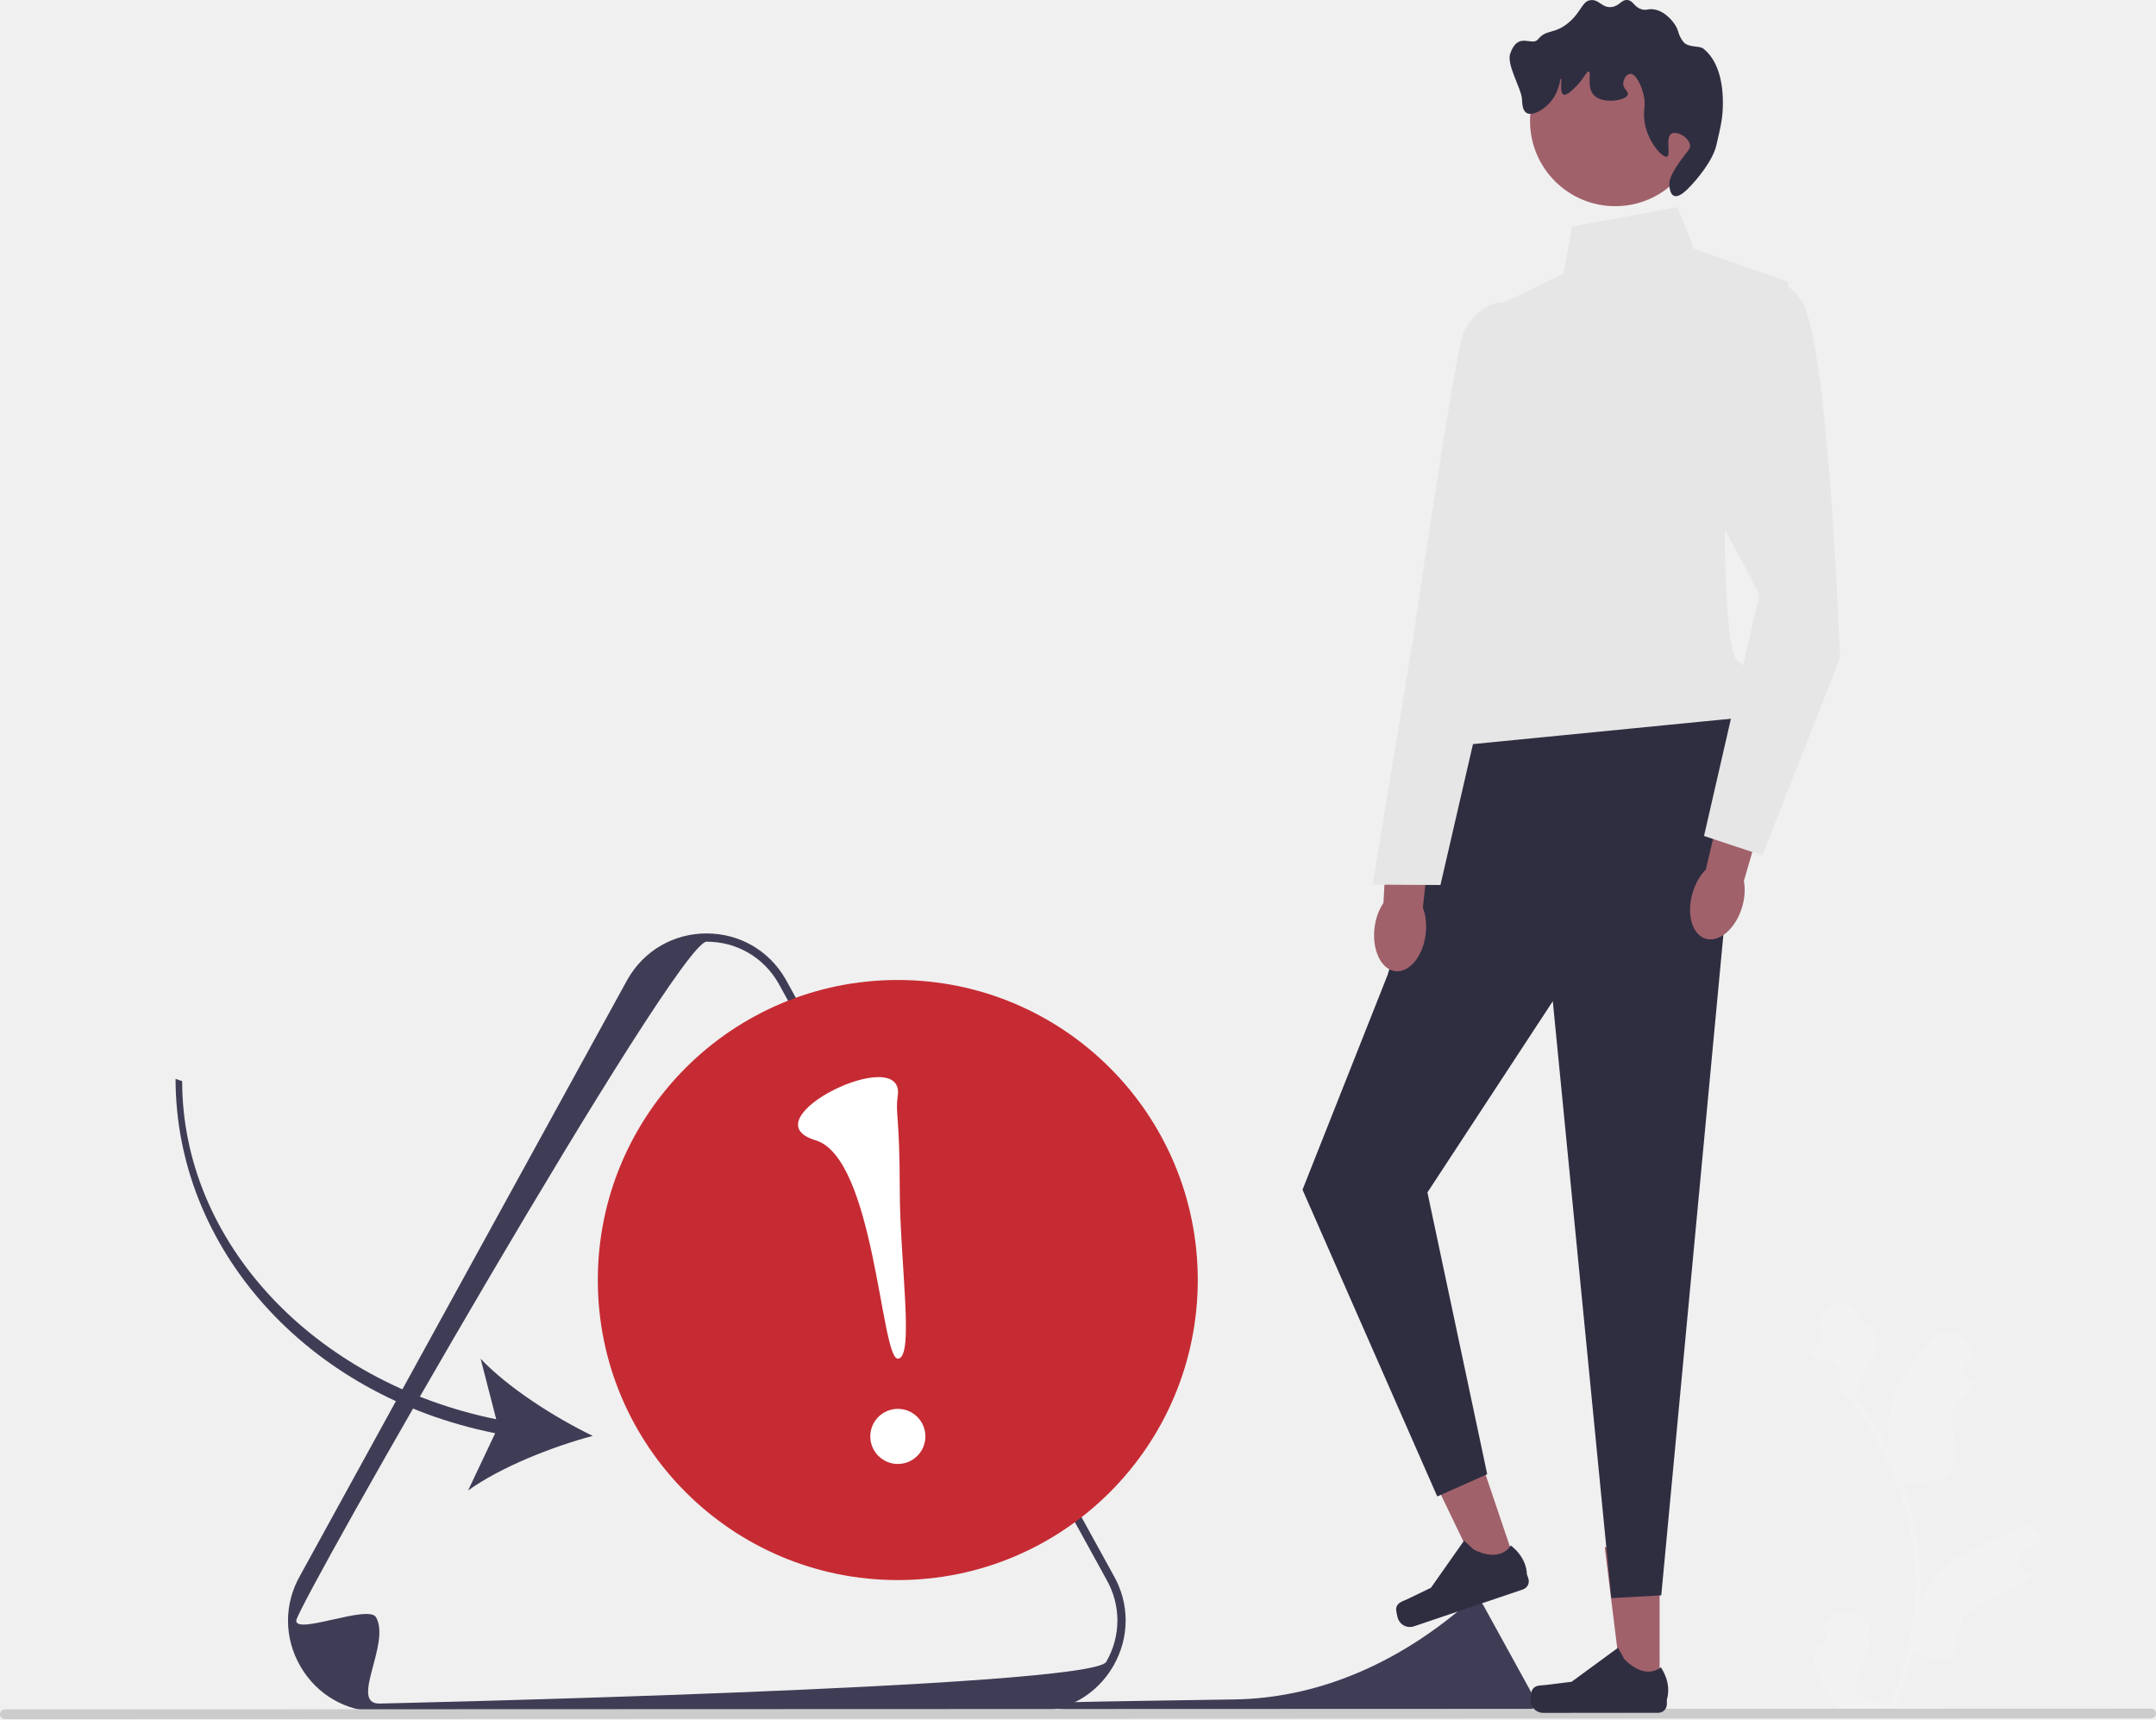
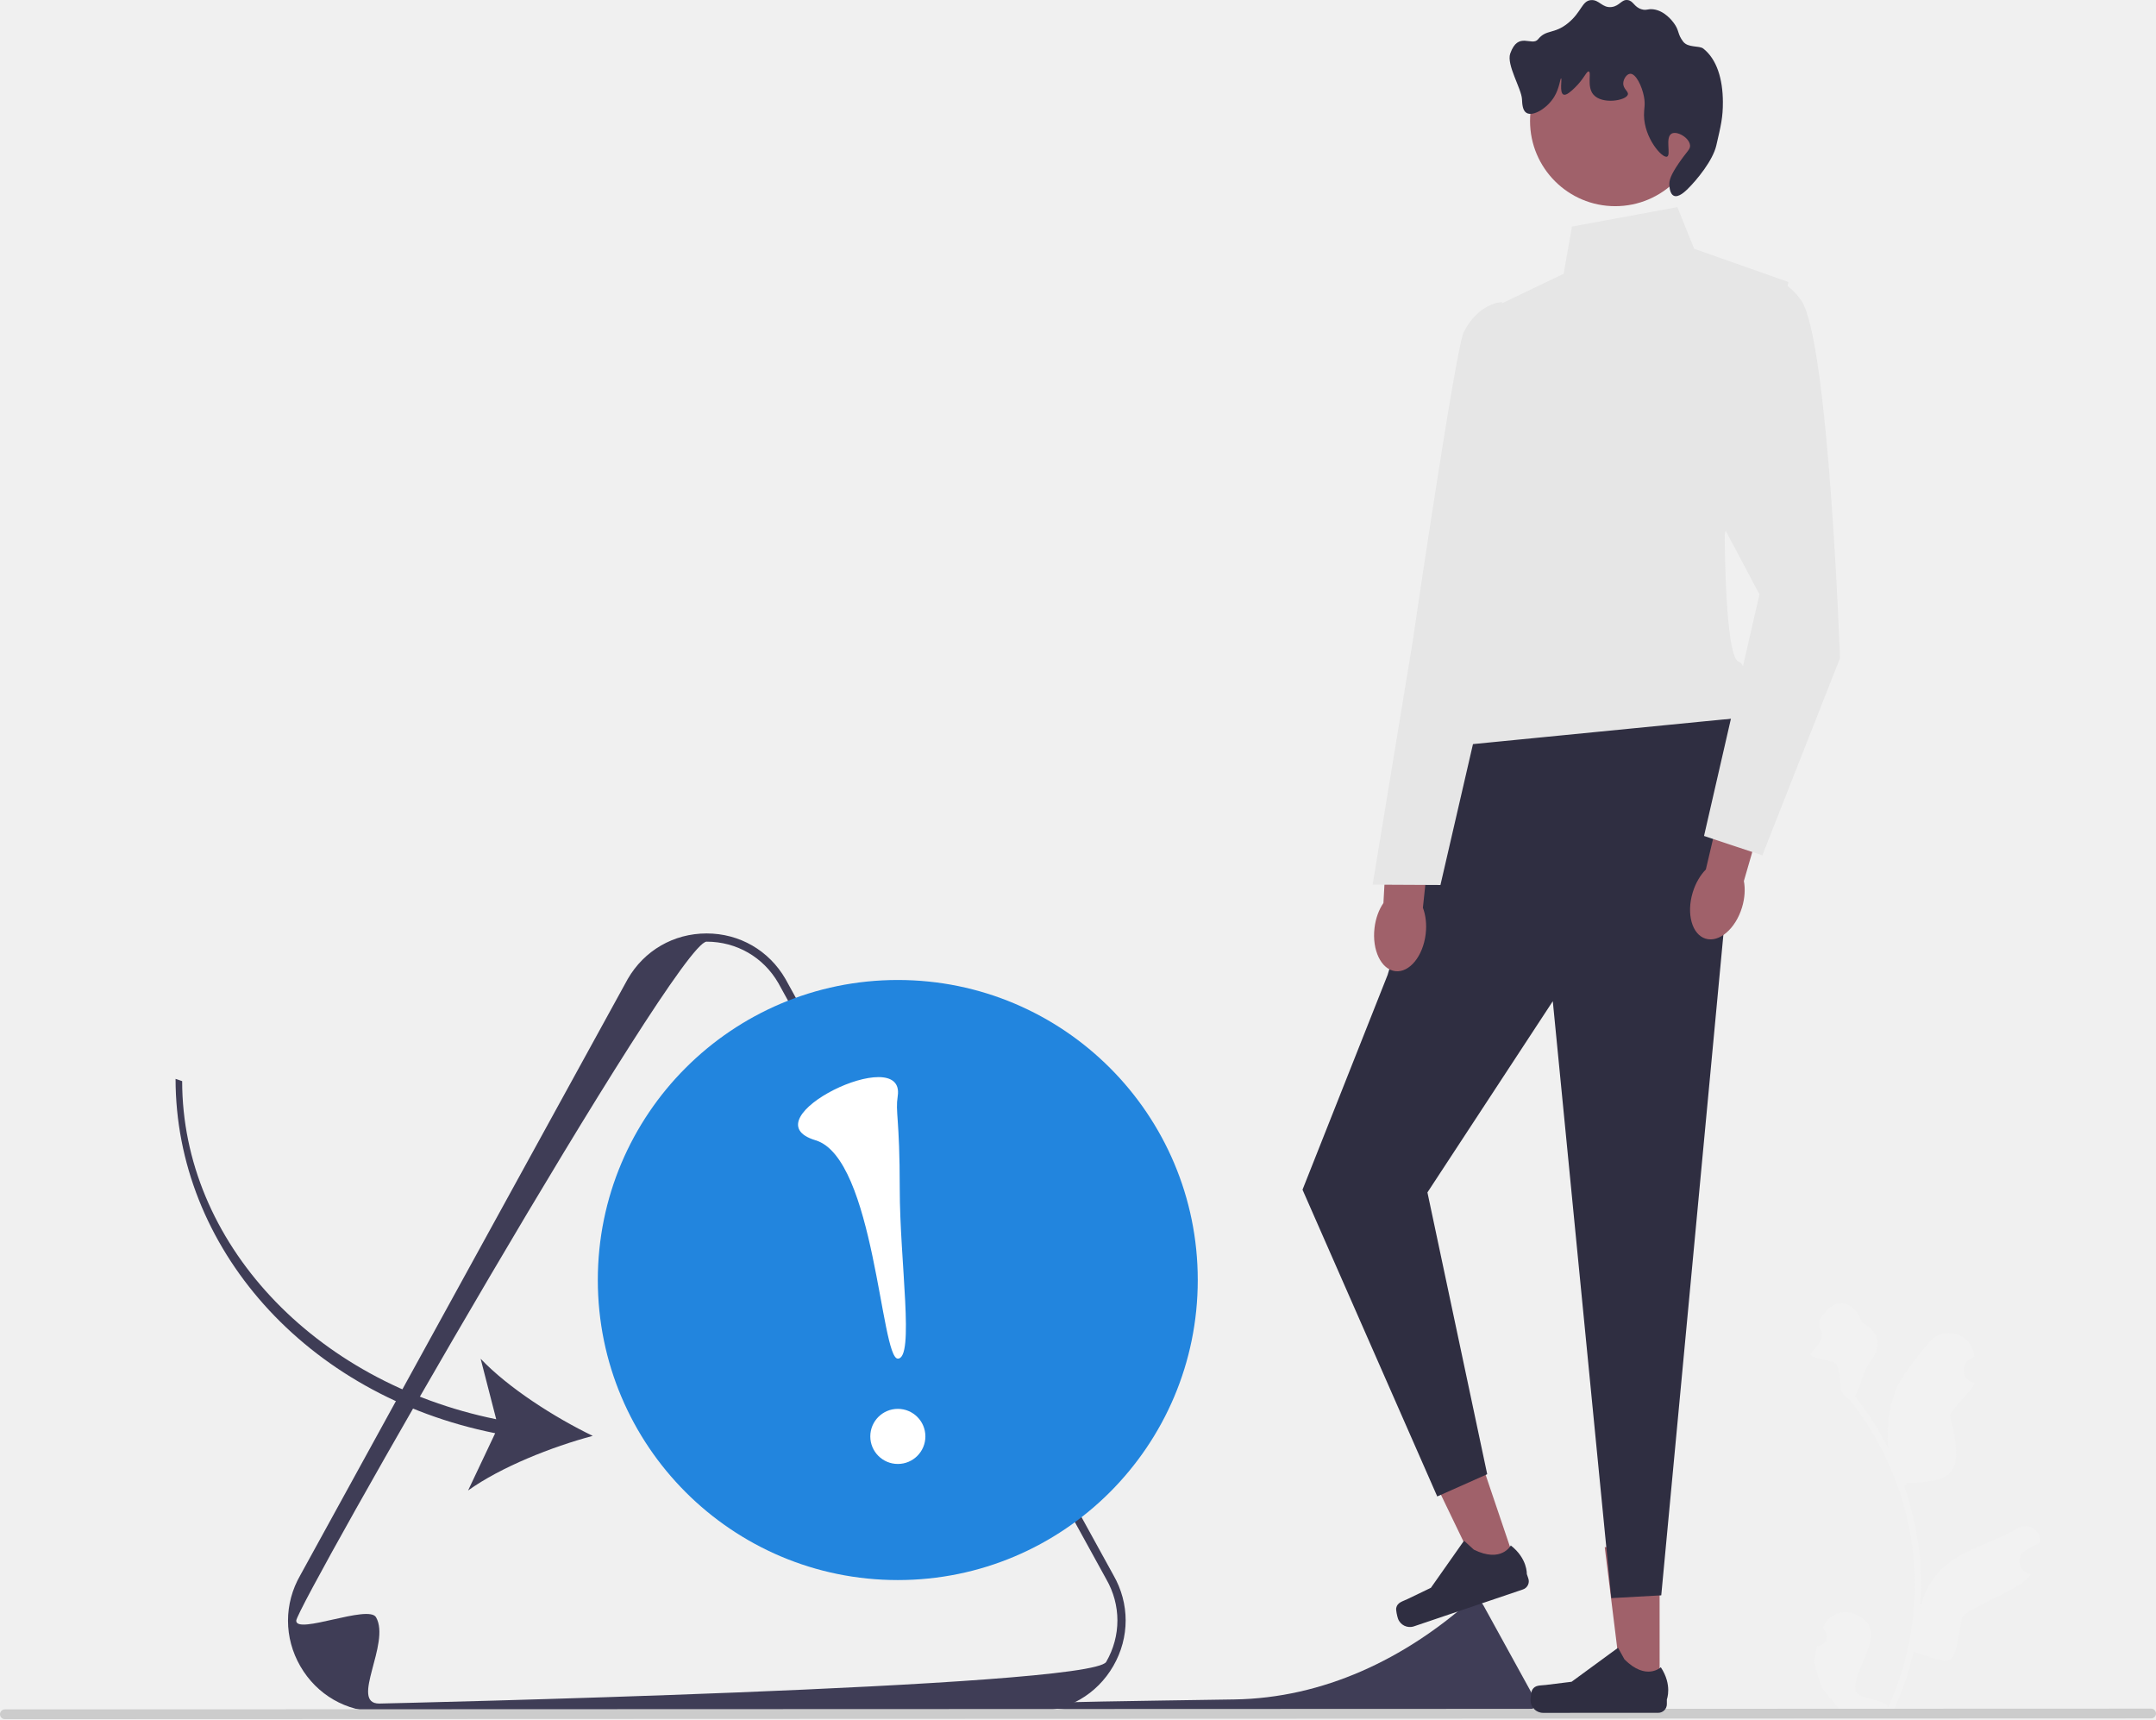
<svg xmlns="http://www.w3.org/2000/svg" width="524.67" height="418.271" viewBox="0 0 524.67 418.271">
  <path d="M442.174,400.477c2.066,.129,3.207-2.438,1.643-3.934l-.156-.618c.02-.049,.041-.099,.062-.148,1.232-2.94,4.625-4.332,7.571-3.114,9.314,3.851-.52,12.7,.22,18.688,.259,2.067,8.355,2.18,7.897,4.209,4.305-9.412,6.568-19.689,6.565-30.023-.001-2.597-.144-5.193-.435-7.783-.24-2.118-.57-4.224-.997-6.31-2.31-11.276-7.306-22.016-14.511-30.985-3.463-1.891-1.351-4.85-3.096-8.395-.627-1.279-6.218-1.307-6.451-2.709,.25,.033,3.864-3.721,2.671-5.577-.786-1.221-.541-2.776,.468-3.82,.099-.102,.192-.21,.278-.326,2.981-4.044,7.09-3.34,9.237,2.154,4.583,2.311,4.629,6.146,1.818,9.836-1.788,2.347-2.033,5.523-3.601,8.036,.162,.207,.33,.407,.491,.613,2.962,3.797,5.525,7.878,7.685,12.166-.612-4.766,.287-10.508,1.821-14.21,1.759-4.248,5.07-7.822,7.969-11.497,3.463-4.389,10.51-2.397,11.123,3.16,.006,.053,.012,.107,.017,.16-.429,.242-.849,.499-1.259,.771-2.339,1.548-1.528,5.174,1.244,5.601l.063,.01c-.154,1.544-5.633,6.407-6.02,7.912,3.705,14.308,.933,16.198-10.466,16.437l-.598,.852c1.08,3.106,1.95,6.286,2.602,9.507,.615,2.99,1.042,6.013,1.282,9.048,.298,3.83,.274,7.679-.048,11.503l.019-.136c.819-4.211,3.104-8.146,6.423-10.872,4.944-4.064,11.931-5.563,17.265-8.83,2.568-1.573,5.86,.457,5.412,3.435l-.022,.143c-.794,.323-1.569,.698-2.318,1.118-.429,.242-.85,.5-1.26,.772-2.339,1.548-1.528,5.175,1.245,5.6l.063,.01c.045,.006,.084,.013,.129,.019-1.362,3.236-14.336,7.801-16.711,10.392-2.31,12.498-1.175,12.126-11.811,8.49h-.006c-1.161,5.064-2.858,10.012-5.039,14.728l-18.02,.006c-.065-.2-.123-.407-.181-.607,1.666,.103,3.346,.005,4.986-.299-1.338-1.64-2.675-3.293-4.013-4.933-.032-.032-.058-.065-.084-.097l-.02-.025-1.855-6.107c.146-1.355,.385-2.698,.71-4.021l0-0v0Z" fill="#f2f2f2" />
  <path d="M251.744,416.42l-159.457,.055c-8.011,.003-15.186-4.137-19.194-11.073-2.004-3.469-3.006-7.273-3.008-11.079-.001-3.805,.999-7.611,3-11.081l79.678-145.049c4.003-6.939,11.176-11.083,19.187-11.086s15.186,4.136,19.195,11.073l79.788,145.012c1.999,3.459,2.999,7.26,2.999,11.063-0,3.803-1,7.609-3.002,11.079-4.003,6.939-11.176,11.083-19.187,11.086h0Zm-179.655-22.099c-0,3.464,17.595-4,19.418-.845,3.646,6.31-6.509,21.002,.779,21,0,0,173.27-3.828,176.912-10.141,1.821-3.156,2.731-6.619,2.729-10.081s-.914-6.924-2.737-10.079l-79.788-145.012c-3.636-6.292-10.164-10.058-17.452-10.055-7.285,.003-99.861,161.749-99.861,165.213h0Z" fill="#3f3d56" />
  <path d="M253.515,414.419c-1.999,4.001,91.614,2.771,92.721,2.771,0,0,26.312-.581,26.865-1.54,.276-.479,.415-1.005,.414-1.531s-.139-1.051-.416-1.53l-12.116-22.021c-.552-.956-1.543-1.527-2.65-1.527-.046,0-.114,.041-.202,.119-16.163,14.444-36.083,23.992-57.757,24.315-23.047,.343-46.732,.69-46.859,.944h0Z" fill="#3f3d56" />
  <path d="M0,417.081c0,.66,.53,1.19,1.19,1.19l522.29-.181c.66-0,1.19-.53,1.19-1.19-0-.66-.53-1.19-1.19-1.19l-522.29,.181c-.66,0-1.19,.53-1.19,1.19Z" fill="#ccc" />
  <g>
    <polygon points="403.878 411.305 394.833 411.308 390.518 376.422 403.867 376.418 403.878 411.305" fill="#a0616a" />
    <path d="M372.889,411.111h0c-.281,.474-.43,2.005-.429,2.557h0c.001,1.695,1.375,3.069,3.071,3.069l28.01-.01c1.157-0,2.094-.938,2.094-2.095l-0-1.166s1.384-3.505-1.47-7.824c0,0-3.544,3.384-8.844-1.912l-1.563-2.83-11.307,8.275-6.268,.774c-1.371,.169-2.587-.025-3.292,1.163h-0Z" fill="#2f2e41" />
  </g>
  <g>
    <polygon points="369.197 381.468 360.63 384.366 345.369 352.7 358.014 348.421 369.197 381.468" fill="#a0616a" />
    <path d="M339.779,391.208h0c-.115,.54,.235,2.037,.412,2.56h0c.544,1.606,2.286,2.467,3.892,1.924l26.532-8.98c1.096-.371,1.683-1.56,1.312-2.655l-.374-1.105s.189-3.764-3.898-6.942c0,0-2.274,4.341-8.991,1.021l-2.387-2.18-8.061,11.46-5.69,2.741c-1.245,.6-2.459,.805-2.747,2.156l-0,0Z" fill="#2f2e41" />
  </g>
  <polygon points="355.226 179.09 337.683 237.191 316.972 289.452 349.761 364.086 361.918 358.677 347.371 290.117 377.878 243.594 392.114 388.826 404.273 388.147 420.763 212.843 423.114 174.676 355.226 179.09" fill="#2f2e41" />
  <path d="M408.21,50.385l-25.668,4.738-2.023,11.485-15.534,7.436-8.077,84.443s-13.504,17.568-2.694,22.969l68.901-6.779s3.373-12.49-.005-13.675-3.388-31.02-3.388-31.02l15.516-61.366-22.97-8.098-4.057-10.131Z" fill="#e6e6e6" />
  <circle cx="393.07" cy="29.436" r="20.728" fill="#a0616a" />
  <path d="M406.796,32.512c-1.654,.905-.085,5.229-1.118,5.602-1.195,.432-5.552-4.527-5.606-10.082-.016-1.681,.371-2.488-.002-4.482-.487-2.607-1.98-5.683-3.363-5.601-.82,.048-1.62,1.207-1.68,2.241-.084,1.449,1.324,2.02,1.121,2.801-.386,1.487-6.298,2.514-8.403,.003-1.65-1.968-.385-5.425-1.122-5.602-.544-.13-1.128,1.772-3.36,3.923-.841,.81-2.092,2.015-2.8,1.682-1.024-.482-.28-3.876-.562-3.921-.233-.037-.379,2.349-1.679,4.482-1.67,2.741-5.114,4.854-6.721,3.924-.985-.57-1.062-2.156-1.122-3.361-.124-2.538-3.813-8.376-2.859-11.092,1.942-5.526,5.27-1.631,6.775-3.475,2.038-2.497,3.866-1.154,7.281-3.924,3.337-2.706,3.366-5.425,5.6-5.604,2.012-.161,2.728,1.985,5.042,1.679,1.961-.26,2.387-1.924,3.921-1.682,1.404,.222,1.496,1.688,3.362,2.24,1.191,.352,1.453-.157,2.801-.001,2.806,.326,4.69,2.881,5.043,3.359,1.361,1.845,.833,2.623,2.242,4.481,1.216,1.602,3.909,.922,4.922,1.722,3.309,2.614,4.731,7.435,4.76,12.93,.02,3.843-.481,5.785-1.599,10.636-.849,3.683-4.782,8.443-6.95,10.566-.582,.57-2.214,2.167-3.361,1.682-1.087-.46-1.12-2.528-1.121-2.801-.005-.939,.245-2.101,2.239-5.043,2.094-3.09,2.926-3.443,2.799-4.483-.224-1.838-3.164-3.521-4.483-2.799h0Z" fill="#2f2e41" />
  <g>
    <path d="M334.495,225.76c-.645,5.403,1.619,10.115,5.057,10.526s6.748-3.636,7.393-9.039c.282-2.365,.007-4.598-.68-6.395l2.446-22.927-10.783-.919-1.267,22.699c-1.091,1.585-1.884,3.69-2.166,6.055h0Z" fill="#a0616a" />
    <path d="M365.491,73.498s-5.587,.079-9.286,7.304c-1.966,3.839-12.482,75.628-12.482,75.628l-9.687,58.808,16.502,.083,12.859-55.693,10.817-32.301-8.723-53.829Z" fill="#e6e6e6" />
  </g>
  <path d="M411.93,217.13c-1.58,5.207-.175,10.242,3.138,11.248s7.28-2.4,8.86-7.606c.692-2.279,.811-4.525,.449-6.415l6.419-22.145-10.456-2.791-5.218,22.127c-1.351,1.37-2.5,3.304-3.192,5.583v-0Z" fill="#a0616a" />
  <path d="M423.416,69.632s8.104-6.082,14.863,3.372c6.758,9.455,9.487,87.139,9.487,87.139l-18.898,47.968-14.188-4.724,13.49-58.775-23.659-44.576,18.904-30.405h-0Z" fill="#e6e6e6" />
  <g>
-     <circle cx="218.48" cy="311.431" r="73" fill="#c62b33" />
+     <circle cx="218.48" cy="311.431" r="73" fill="#2285de" />
    <g>
      <circle cx="218.493" cy="349.479" r="6.703" fill="#fff" />
      <path d="M218.464,266.681c-.616,4.091,.487,4.947,.494,22.585,.006,17.638,3.666,41.286-.471,41.287s-5.65-48.803-20.017-53.122c-16.891-5.078,21.988-23.994,19.995-10.75Z" fill="#fff" />
    </g>
  </g>
  <path d="M120.503,348.702l-6.595,13.935c7.973-5.717,20.427-10.646,30.338-13.286-9.234-4.46-20.533-11.652-27.284-18.772l3.793,14.724c-44.474-9.059-76.411-43.177-76.425-82.259l-1.606-.553c.014,40.823,31.51,76.961,77.779,86.21Z" fill="#3f3d56" />
</svg>
